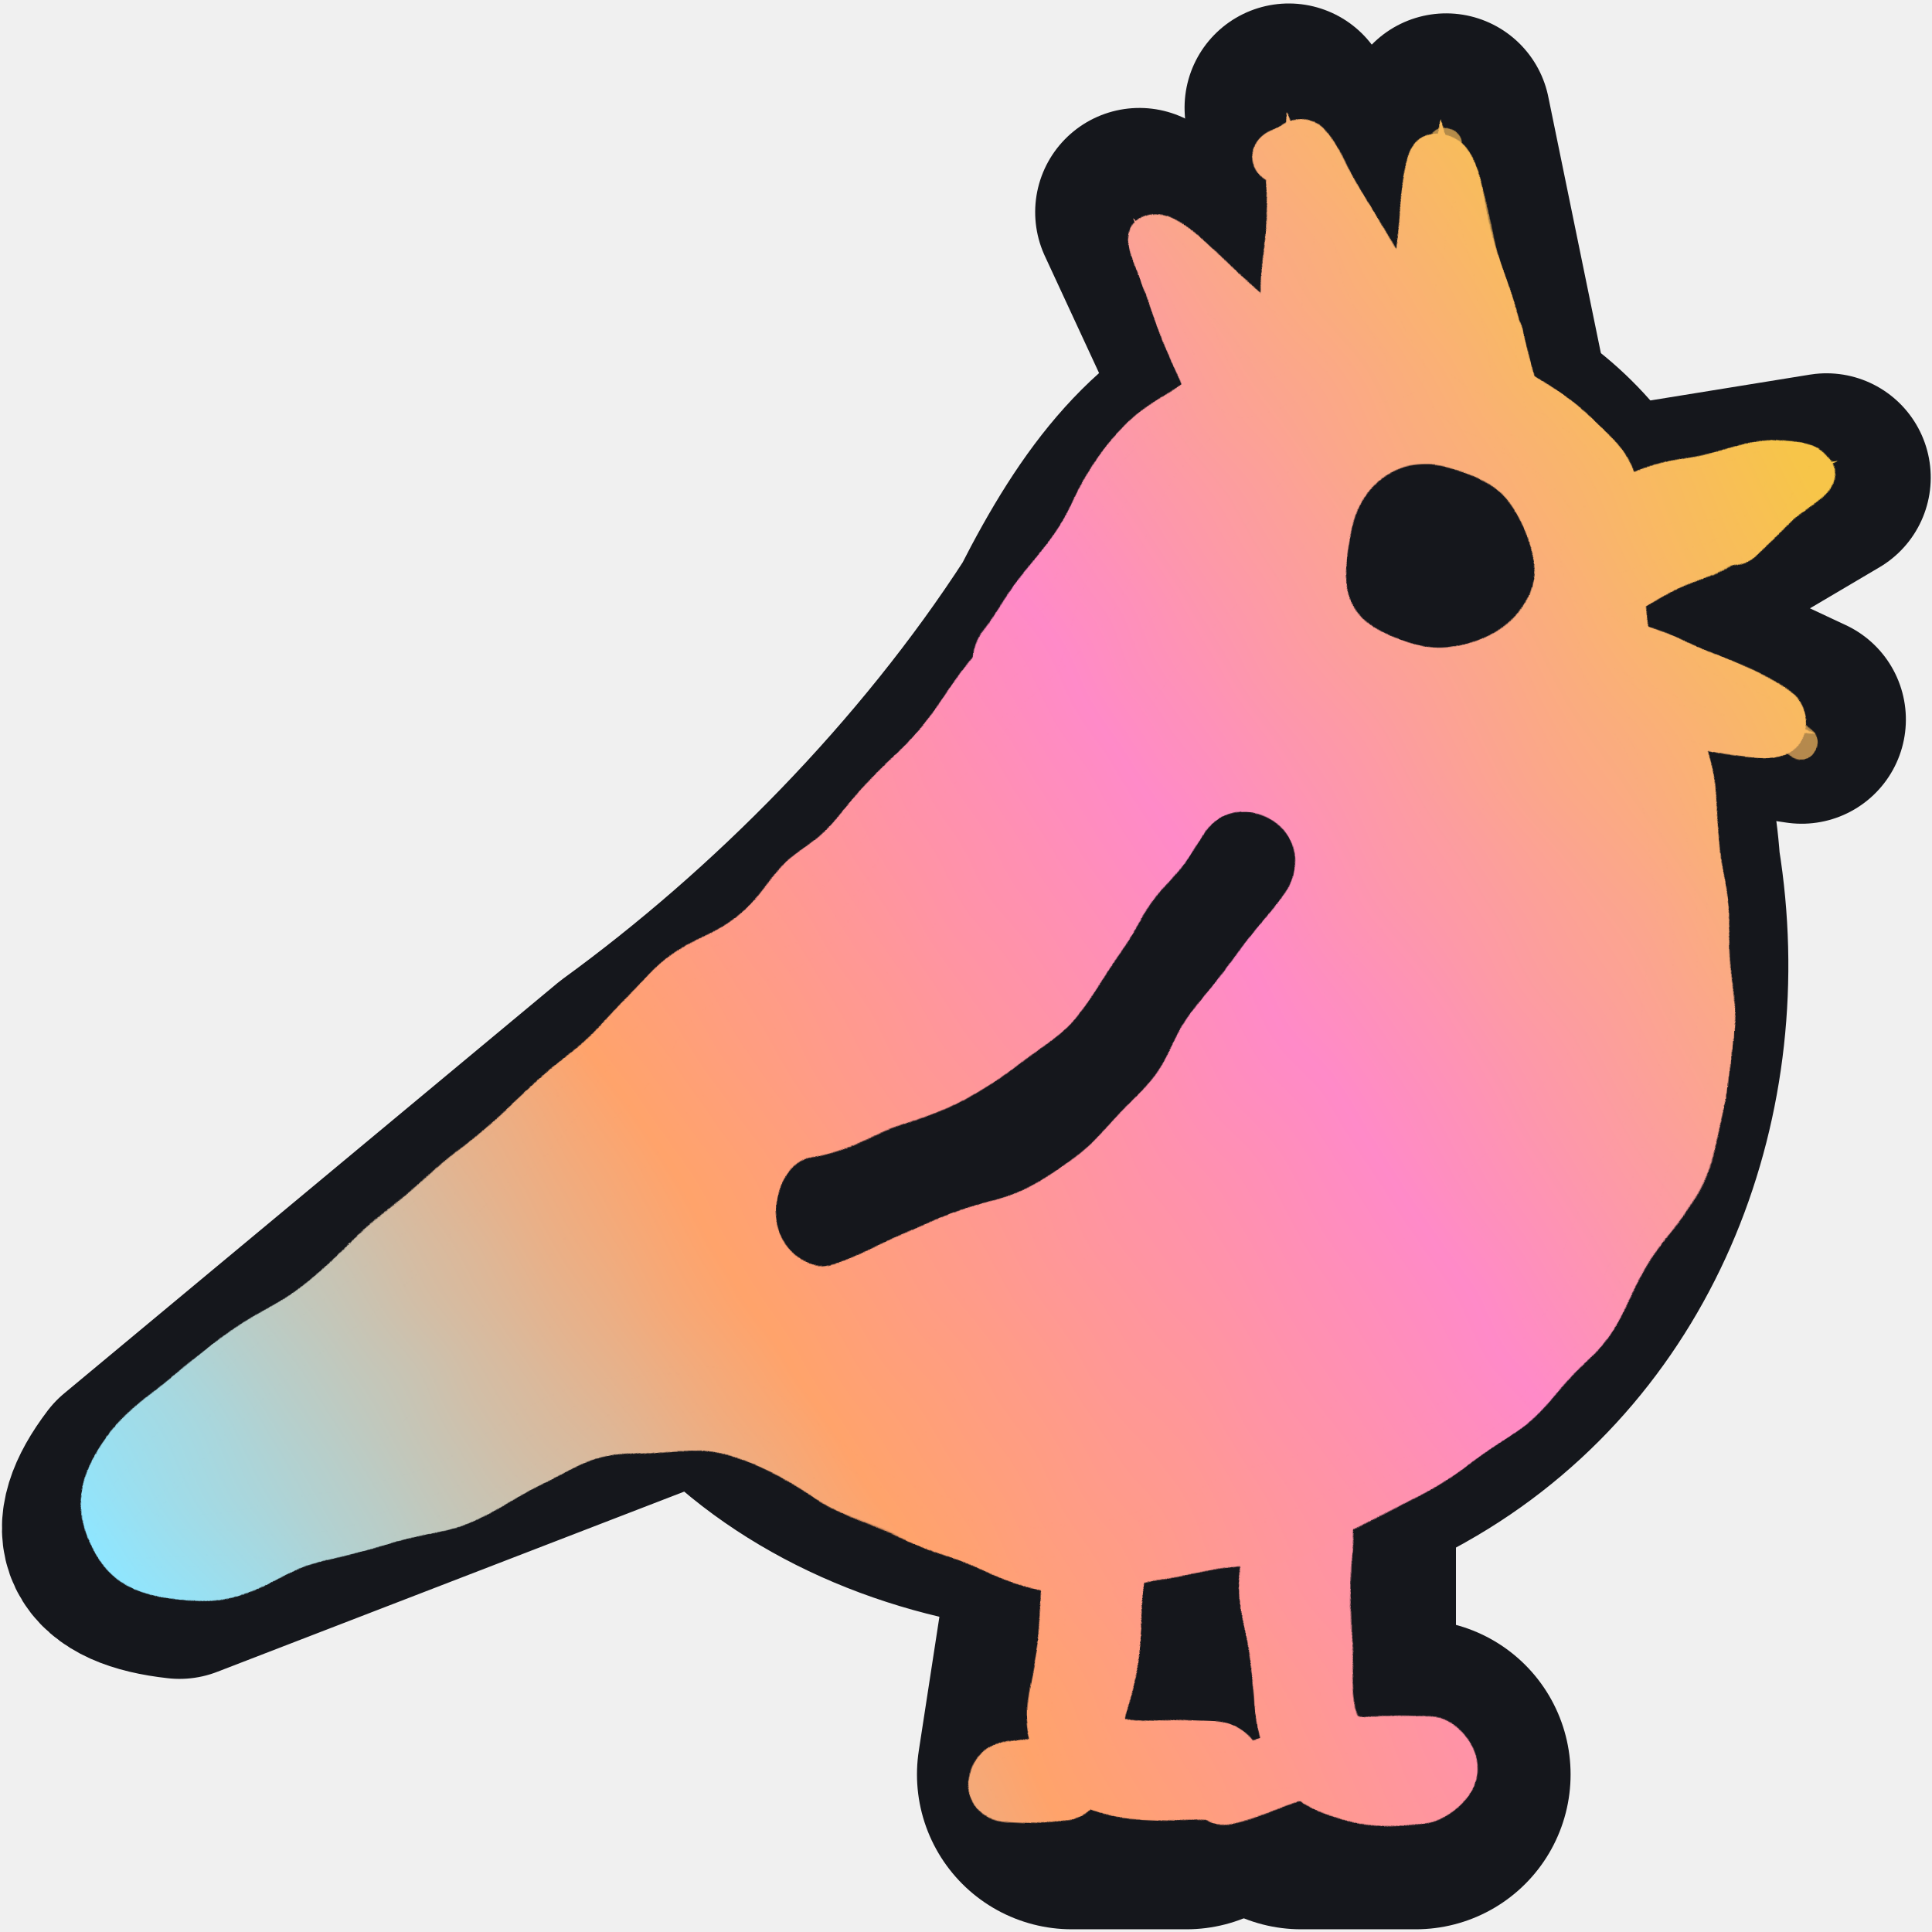
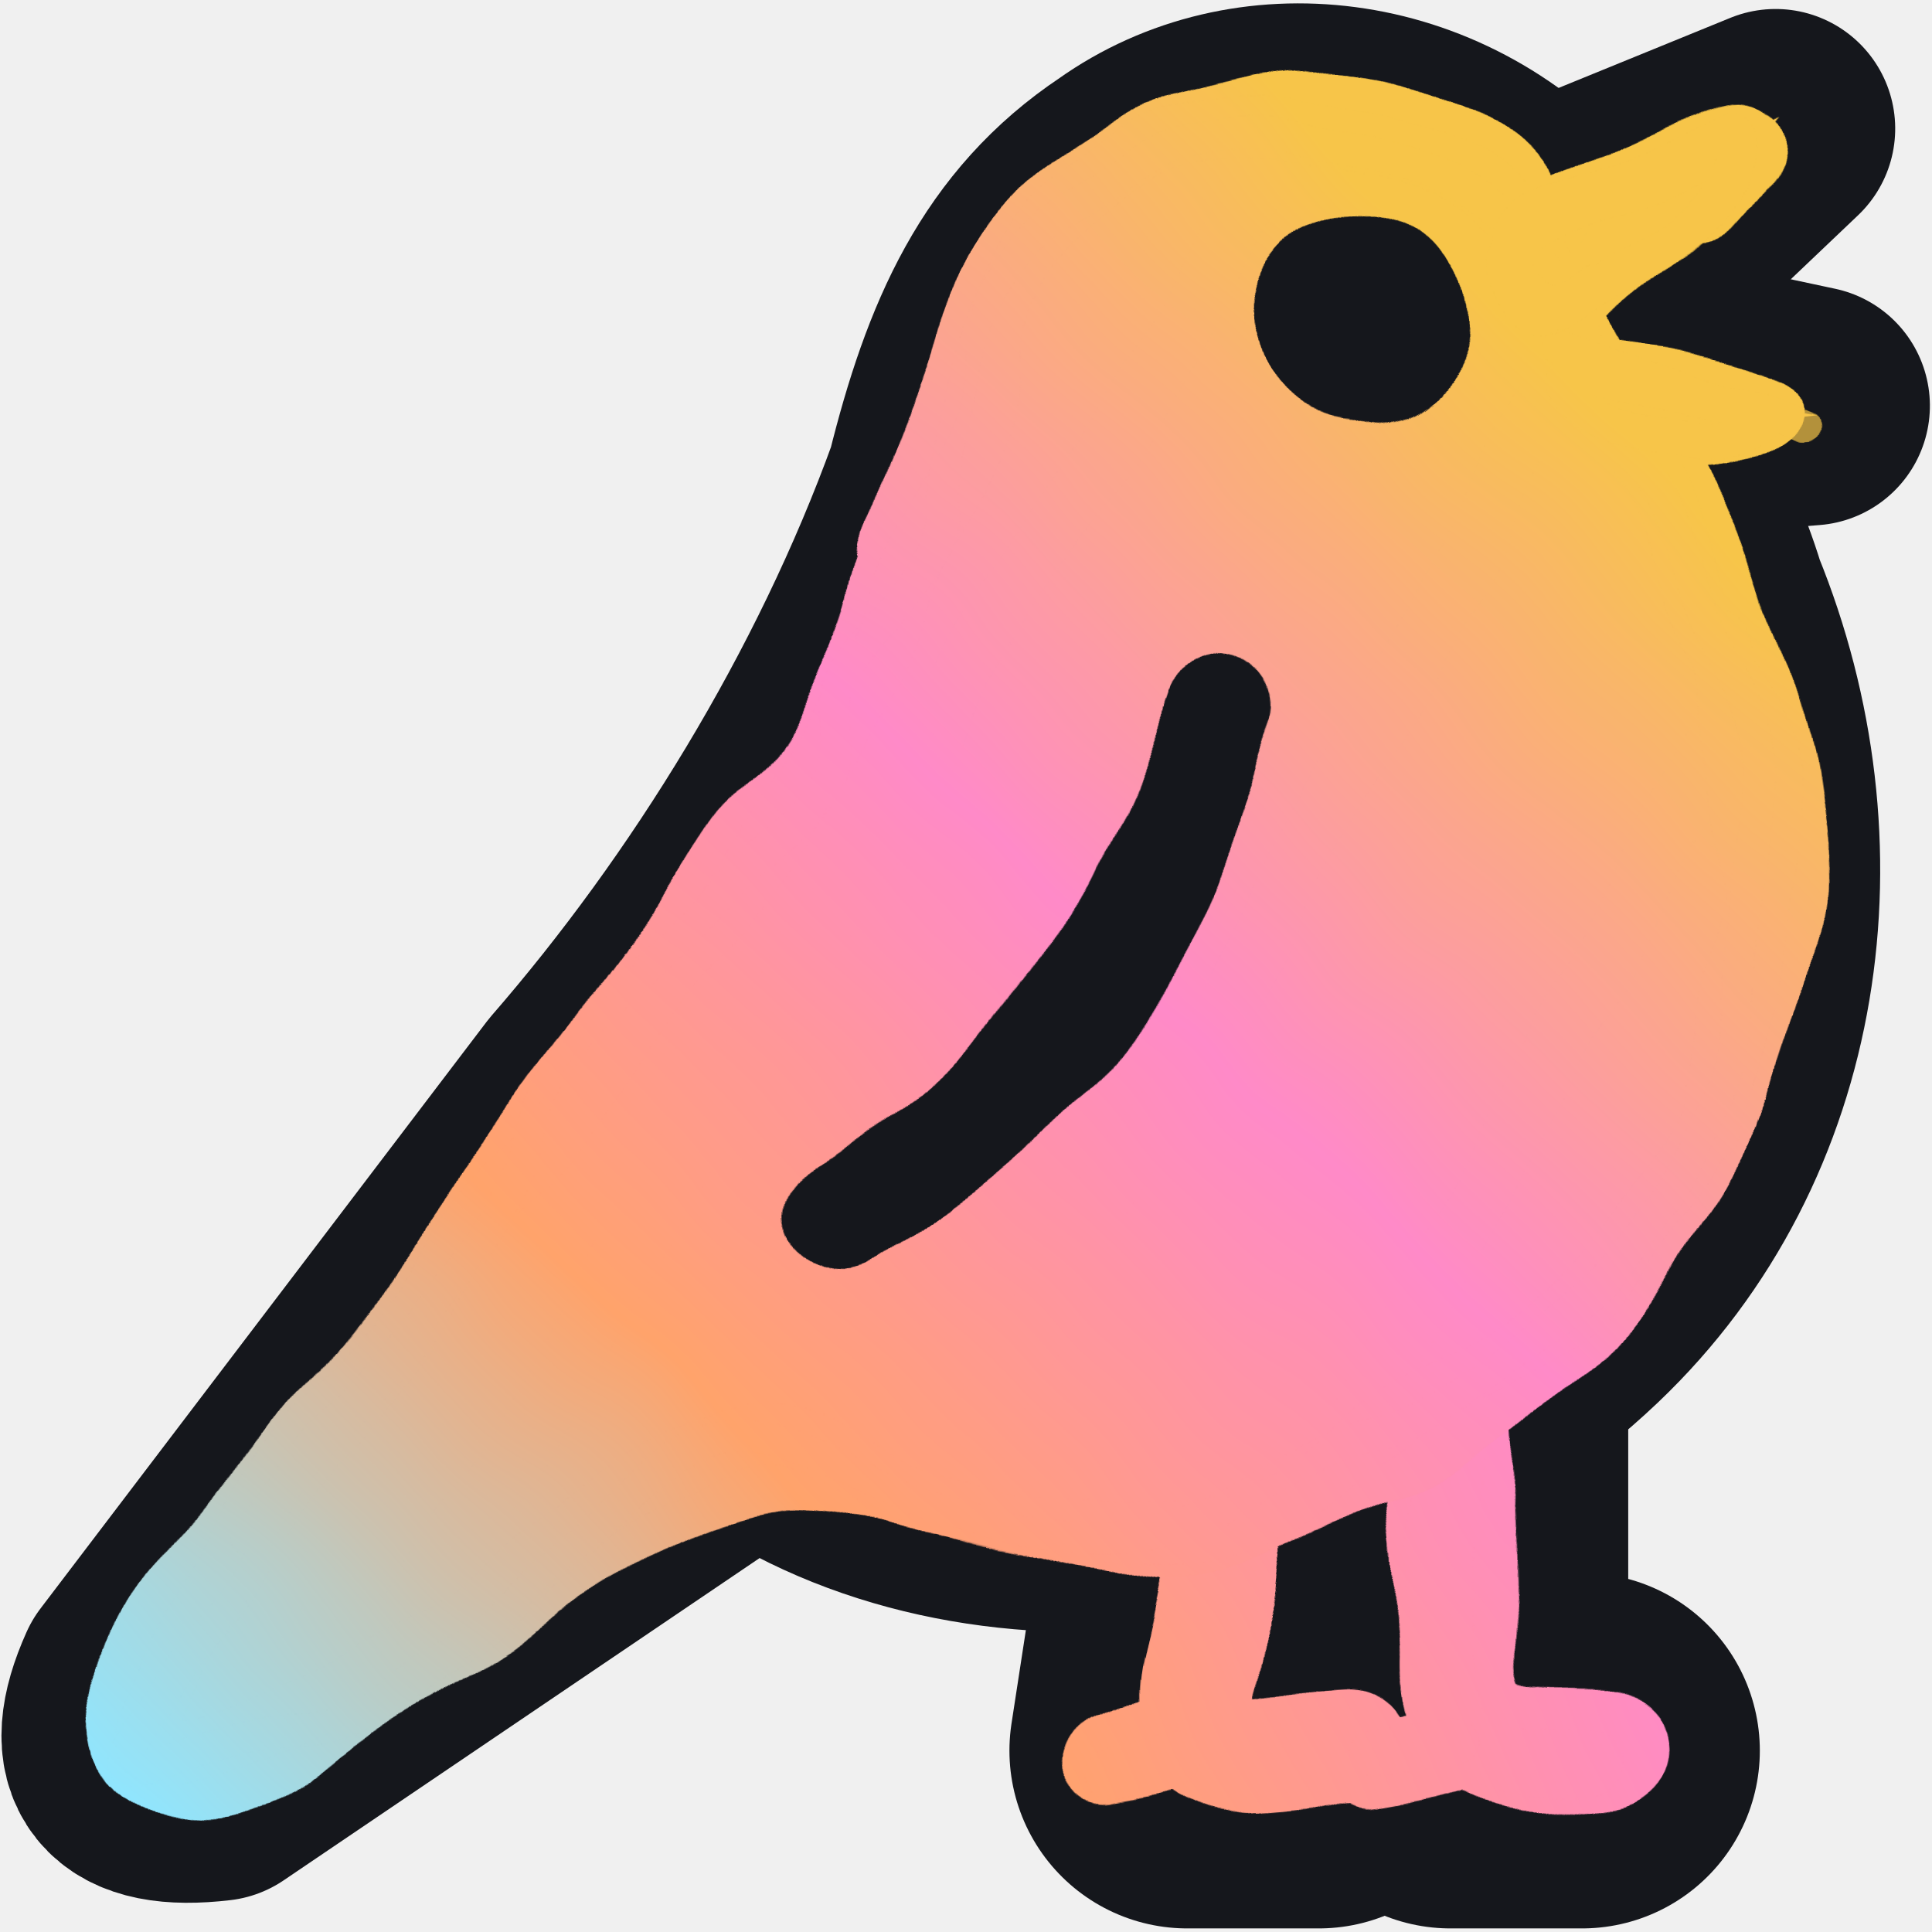
- <svg xmlns="http://www.w3.org/2000/svg" viewBox="5.15 17.73 185.39 185.39">
+ <svg xmlns="http://www.w3.org/2000/svg" viewBox="8.77 41.68 161.48 161.48">
  <defs>
-     <linearGradient id="fav-grad" gradientUnits="userSpaceOnUse" x1="183.1" y1="64.1" x2="12.6" y2="156.8">
+     <linearGradient id="fav-grad" gradientUnits="userSpaceOnUse" x1="163.8" y1="82.0" x2="15.2" y2="162.8">
      <stop offset="0" stop-color="#F7C549" />
      <stop offset=".36" stop-color="#FF8AC8" />
      <stop offset=".66" stop-color="#FFA36B" />
      <stop offset="1" stop-color="#8FE6FF" />
    </linearGradient>
    <filter id="fav-pencil" x="-10%" y="-10%" width="120%" height="120%" color-interpolation-filters="sRGB">
      <feTurbulence type="fractalNoise" baseFrequency=".06" numOctaves="2" seed="7" result="n" />
      <feDisplacementMap in="SourceGraphic" in2="n" scale="3.4" xChannelSelector="R" yChannelSelector="G" />
    </filter>
  </defs>
  <g>
    <g fill="none" stroke="#15171c" stroke-width="29.72" stroke-linecap="round" stroke-linejoin="round">
      <path d="M112 162L108 188L119 188" />
      <path d="M130 161L130 188L141 188" />
    </g>
-     <g transform="rotate(-4 120 160)">
+     <g transform="rotate(-17 120 160)">
      <g fill="#15171c" stroke="#15171c" stroke-width="20.0" stroke-linejoin="round">
        <path d="M166 85L166 71C160 58 146 52 134 56C124 59 118 66 112 76C100 92 84 106 68 116L18 152Q11 160 22 162L74 146C88 164 118 170 142 158C162 148 172 126 170 104C170 96 168 90 166 85Z" />
        <path d="M165 70L187 68L165 79Z" />
        <path d="M165 81L183 91L165 87Z" />
-         <path d="M157 61L153 31L146 56Z" />
-         <path d="M149 57L138 29L138 56Z" />
-         <path d="M141 57L123 38L131 59Z" />
      </g>
    </g>
  </g>
  <g fill="none" stroke-linecap="round" stroke-linejoin="round" filter="url(#fav-pencil)">
    <clipPath id="dzs0c">
      <path d="M166 85L166 71C160 58 146 52 134 56C124 59 118 66 112 76C100 92 84 106 68 116L18 152Q11 160 22 162L74 146C88 164 118 170 142 158C162 148 172 126 170 104C170 96 168 90 166 85Z" />
      <path d="M163 70L188 67L163 80Z" />
      <path d="M163 81L184 92L163 88Z" />
-       <path d="M157 61L153 31L146 56Z" />
-       <path d="M149 57L138 29L138 56Z" />
-       <path d="M141 57L123 38L131 59Z" />
    </clipPath>
    <mask id="dzs0m" maskUnits="userSpaceOnUse" x="-30" y="-40" width="260" height="260">
      <rect x="-30" y="-40" width="260" height="260" fill="#fff" />
      <g fill="none" stroke="#000" stroke-linecap="round">
        <path d="M149 73.1l.1 .1" stroke-width="17.7" />
        <path d="M128.3 100.8Q119.2 113.5 112.1 119.5Q105 125.5 100.1 127.4Q95.2 129.4 90.5 130.4L85.8 131.4" stroke-width="9.3" />
      </g>
    </mask>
    <g stroke-linejoin="round">
-       <path stroke="url(#fav-grad)" d="M111.5 159.5Q109.7 174.5 108.5 180.8Q107.3 187.2 114.3 187.5L121.2 187.8" stroke-width="9.7" />
-       <path stroke="url(#fav-grad)" d="M113.2 159Q109.5 173.9 108.5 181.2Q107.6 188.5 114.7 188.3L121.9 188" stroke-width="5.4" opacity=".55" />
-       <path stroke="url(#fav-grad)" d="M107.6 188.8L101.6 188.5" stroke-width="7.2" />
-       <path stroke="url(#fav-grad)" d="M108.3 188.8L101.8 188.3" stroke-width="4.0" opacity=".55" />
-       <path stroke="url(#fav-grad)" d="M130.1 159.2Q129.3 174 130 180.8Q130.6 187.7 136.4 187.5L142.2 187.3" stroke-width="9.7" />
-       <path stroke="url(#fav-grad)" d="M129.5 159.4Q129.2 174.8 129.1 182Q129 189.2 135.8 188.3L142.6 187.3" stroke-width="5.4" opacity=".55" />
-       <path stroke="url(#fav-grad)" d="M129.4 187.3L122.5 189.4" stroke-width="7.2" />
-       <path stroke="url(#fav-grad)" d="M129.8 187.5L122 188" stroke-width="4.0" opacity=".55" />
+       <path stroke="url(#fav-grad)" d="M112.5 160.2Q110.7 173.7 109 181.3Q107.3 188.9 114.3 188.4L121.3 187.8" stroke-width="9.7" />
+       <path stroke="url(#fav-grad)" d="M108.5 187.2L101.1 188.5" stroke-width="7.2" />
+       <path stroke="url(#fav-grad)" d="M107.5 188.9L101.4 189.7" stroke-width="4.0" opacity=".55" />
+       <path stroke="url(#fav-grad)" d="M129.8 159.7Q130.6 173.4 130.3 180.5Q130 187.6 136.8 187.7L143.6 187.8" stroke-width="9.7" />
+       <path stroke="url(#fav-grad)" d="M130.6 161.1Q128.8 175 129.3 181.7Q129.7 188.4 135.8 188.6L141.9 188.8" stroke-width="5.4" opacity=".55" />
+       <path stroke="url(#fav-grad)" d="M130.3 188.1L123.3 189.4" stroke-width="7.2" />
+       <path stroke="url(#fav-grad)" d="M130.6 187.4L123.4 188.4" stroke-width="4.0" opacity=".55" />
    </g>
-     <g transform="rotate(-4 120 160)">
+     <g transform="rotate(-17 120 160)">
      <g mask="url(#dzs0m)">
        <g class="dz-solid" fill="url(#fav-grad)" stroke="none">
          <path d="M166 85L166 71C160 58 146 52 134 56C124 59 118 66 112 76C100 92 84 106 68 116L18 152Q11 160 22 162L74 146C88 164 118 170 142 158C162 148 172 126 170 104C170 96 168 90 166 85Z" />
          <path d="M163 70L188 67L163 80Z" />
          <path d="M163 81L184 92L163 88Z" />
-           <path d="M157 61L153 31L146 56Z" />
-           <path d="M149 57L138 29L138 56Z" />
-           <path d="M141 57L123 38L131 59Z" />
        </g>
        <g clip-path="url(#dzs0c)">
          <path d="M93.9 81.3Q113.6 54.3 123.8 39.6Q134 24.9 138.7 25.7Q143.4 26.5 131.5 41.9Q119.7 57.4 109 72Q98.2 86.6 102.6 89.3Q107.1 92.1 117.1 76.6Q127.2 61.1 137.6 46.8Q148 32.6 151.4 33.1Q154.8 33.5 142.5 48.3Q130.2 63.1 118.4 77.7Q106.6 92.3 110.7 96.1Q114.8 100 126.2 84.7Q137.6 69.5 148.5 55Q159.4 40.5 163 42.8Q166.5 45 154 59.3Q141.6 73.6 130 87.5Q118.5 101.5 123.9 103.3Q129.3 105.1 139.2 91.2Q149.1 77.4 159.2 62.5Q169.4 47.7 172.1 49.5Q174.8 51.3 165.1 66.3Q155.3 81.4 145.8 97.3Q136.2 113.1 139 115.5Q141.8 117.9 151.4 101.9Q160.9 86 170.4 70.9Q179.8 55.9 183.7 57.9Q187.5 60 177.4 75.6Q167.2 91.1 156.9 107Q146.7 122.9 147.7 124.9Q148.8 126.9 160.6 110.7Q172.5 94.5 184.7 79.7L196.9 64.9" stroke="url(#fav-grad)" stroke-width="8.4" />
          <path d="M-60.4 140.6Q3 44.3 35.6 -4.8Q68.2 -53.9 76.4 -47.4Q84.5 -40.9 50.4 6.3Q16.3 53.4 -16.9 102.1Q-50 150.8 -44.3 153.1Q-38.7 155.4 -4.5 108.2Q29.7 61 62.1 12.4Q94.5 -36.1 98.9 -32Q103.3 -27.9 69.8 19.5Q36.3 66.9 2.7 114.6Q-31 162.4 -26.4 166.9Q-21.9 171.5 12.7 122.6Q47.3 73.8 79.8 26Q112.2 -21.8 117.4 -18.9Q122.6 -16 90.7 32.1Q58.8 80.3 25.4 128.3Q-8 176.4 -2.1 180.7Q3.9 185 35.2 135.9Q66.6 86.7 101.1 39.1Q135.7 -8.5 142.5 -4.1Q149.4 0.2 115.6 49Q81.9 97.8 47.7 146.2Q13.6 194.7 19.2 197.2Q24.7 199.6 57.5 151.6Q90.2 103.7 122.3 54.5Q154.4 5.3 160.2 9Q165.9 12.8 133.1 61.4Q100.2 110.1 67.9 157.6Q35.5 205.2 41 209.7Q46.5 214.2 78.2 166Q109.9 117.8 142.9 70.3Q175.9 22.9 179.8 25.2Q183.7 27.5 152 75.9Q120.2 124.3 86.1 171.8Q51.9 219.2 59.1 223.4Q66.3 227.5 98.3 178.6Q130.2 129.7 163.7 82.3Q197.2 35 202.3 38.9Q207.5 42.9 173.6 89.9Q139.7 136.8 106.7 185.6Q73.8 234.4 81.5 238.5Q89.2 242.7 120.4 194.8Q151.6 146.9 186.2 97.7Q220.8 48.4 224.2 53.5Q227.5 58.6 194.8 105.4Q162 152.2 128.7 201.2Q95.4 250.2 100.3 252.7Q105.2 255.3 138 207.5Q170.8 159.7 205.1 110.7Q239.3 61.8 244.4 67Q249.4 72.3 217 119.7Q184.6 167.1 152.2 215Q119.7 262.9 123.6 266.5Q127.6 270.1 162.2 222.9Q196.8 175.6 227.9 126.9L258.9 78.2" stroke="url(#fav-grad)" stroke-width="9.6" />
          <path d="M-63.9 106.5Q20.4 27.1 62.9 -13.7Q105.4 -54.4 112.7 -43.5Q120 -32.7 78.9 6.5Q37.7 45.7 -4.8 85.4Q-47.2 125.1 -38.7 132.9Q-30.2 140.8 12.1 101.3Q54.3 61.7 96.9 22Q139.5 -17.8 146.7 -8.6Q153.9 0.7 112 40.2Q70.2 79.7 27.7 119.3Q-14.8 159 -2.8 171.5Q9.1 184 52.5 144.1Q95.9 104.1 138.7 65.1Q181.6 26.2 191.1 36Q200.7 45.8 159.3 86.9Q117.9 128.1 75.1 167.7Q32.4 207.4 42.9 217.2Q53.4 227 94.5 187.8Q135.5 148.5 176.1 106.6Q216.7 64.6 227.5 73.8Q238.2 82.9 194.8 123.8Q151.4 164.6 110.9 204.9Q70.5 245.2 78 252.6Q85.6 260.1 126.5 219.8Q167.3 179.5 209.1 138.5L250.9 97.6" stroke="url(#fav-grad)" stroke-width="5" opacity=".5" />
        </g>
        <path d="M130.2 58Q122.2 62 119.1 67.1Q116 72.1 112.3 76.2Q108.5 80.3 105.4 84.9Q102.3 89.6 98.2 93.4Q94 97.3 89.9 99.9Q85.8 102.6 81.1 106.2Q76.4 109.9 71.7 113.3Q66.9 116.6 62.2 120.5Q57.4 124.4 53.5 127.4Q49.7 130.3 45.4 133.1Q41.2 135.8 36.7 139.2Q32.2 142.5 26.8 145.6Q21.4 148.8 18.6 152.8Q15.8 156.9 19.7 159.4Q23.6 161.9 28.6 159.6Q33.7 157.3 40 156.3Q46.4 155.3 51.5 153.2Q56.6 151 61.9 150.1Q67.3 149.2 71.8 149.5Q76.4 149.7 80.9 152.2Q85.4 154.7 89.7 157.3Q94 160 99.2 162.2Q104.4 164.5 110.9 164.4Q117.3 164.4 122.8 164Q128.3 163.6 133.6 161.5Q138.9 159.5 142.9 156.9Q146.8 154.3 151.1 151.4Q155.3 148.4 159.2 143Q163 137.7 165.7 133.5Q168.4 129.3 169.2 124.1Q170.1 118.9 170.4 113.4Q170.7 107.8 170.3 101.9Q170 96 167.6 91Q165.2 86.1 165 79.5Q164.8 72.9 163.8 68.6Q162.7 64.3 157.8 60.2Q153 56.2 147.4 55.7Q141.9 55.2 136.1 55.9Q130.3 56.6 125.6 59.9Q121 63.1 118 67.4Q115.1 71.7 111.6 75.8L108.1 80" stroke="url(#fav-grad)" stroke-width="9" />
        <path d="M157.3 147.1Q160.9 137.1 163.4 133.8Q165.8 130.5 168.6 125.1Q171.5 119.7 170.6 113.7Q169.8 107.7 169.8 101.7Q169.9 95.6 167.6 90.6Q165.2 85.6 165.9 80.1Q166.6 74.7 164.9 70.5Q163.2 66.3 158.7 62.4Q154.3 58.5 148.6 56.3Q142.8 54.1 136.8 54.6Q130.7 55.1 126.1 59Q121.4 62.8 119.1 68.1Q116.7 73.4 112.3 77Q107.9 80.7 105.4 84.7Q103 88.7 98.7 91.6Q94.3 94.4 90.2 99.5Q86 104.7 80.5 106.6Q75 108.6 71.1 113.3Q67.1 118.1 62 120.4Q56.9 122.6 53.3 125.9Q49.7 129.1 45 131.9Q40.3 134.8 35.2 138.5Q30 142.3 27 145.7Q23.9 149.1 19.6 153.6Q15.2 158.1 20.1 158.6Q25.1 159.2 29.6 158.5Q34.1 157.7 39.7 157Q45.4 156.2 51.6 153.1Q57.8 150.1 61.5 149.2Q65.2 148.4 70.5 147.7Q75.8 147.1 80.3 151.9Q84.7 156.7 89.1 159.4Q93.4 162.2 99 163.5Q104.6 164.9 109.9 165.6Q115.1 166.4 120.5 163.8Q125.9 161.3 132.5 160.2Q139.1 159.1 143.9 156.4Q148.8 153.7 152.5 150.7Q156.2 147.8 159.7 143.2Q163.1 138.7 165.3 132.9Q167.5 127.2 167.6 122.5Q167.7 117.9 169.2 112.3L170.8 106.6" stroke="url(#fav-grad)" stroke-width="5" opacity=".8" />
        <path d="M48.7 131.3Q42.4 136.1 37.2 139.8Q31.9 143.5 28.3 146.9Q24.7 150.3 18.6 154.6Q12.4 158.9 17.8 158.8Q23.2 158.6 29.2 159.7Q35.2 160.8 41.2 158.8Q47.3 156.9 51.2 155Q55.2 153.1 62.1 149.5Q69 145.9 73.2 147.9Q77.3 149.8 80.3 152.7Q83.2 155.6 88.3 159.2Q93.4 162.8 97.9 163.8Q102.4 164.8 110.1 163.9Q117.9 163 122.4 163.1Q126.9 163.1 133 160.8Q139 158.5 144.4 156.4Q149.8 154.2 152.9 150.7Q156 147.2 158.6 144.4Q161.2 141.5 162.9 135.8Q164.6 130.1 167.4 125.2Q170.1 120.3 170.3 113.7Q170.5 107.2 169.9 100.4Q169.2 93.7 166.3 89.2Q163.4 84.8 165.4 79.4Q167.4 74.1 163.7 69.2Q160 64.4 156.2 61.5Q152.4 58.6 147.9 56.6Q143.5 54.7 137.1 55.4Q130.7 56.2 125.6 59.2Q120.5 62.3 116.5 67.8Q112.5 73.4 111.1 78.1Q109.7 82.8 104 85.6Q98.3 88.3 96.9 92.6Q95.5 96.9 90.9 99.9Q86.4 103 79.9 105.5Q73.4 108 69.4 111Q65.4 113.9 62.1 119.3Q58.7 124.6 53.1 127.6Q47.4 130.6 43.5 133.5Q39.5 136.4 34.3 140.1L29.2 143.8" stroke="url(#fav-grad)" stroke-width="2.6" opacity=".6" />
        <path d="M172.1 69.6Q181.1 68.4 184 68.3Q186.8 68.1 182.2 70.1Q177.7 72 173.7 73.9Q169.7 75.7 166.4 77.6Q163.1 79.4 163.3 74.9Q163.5 70.4 168 69.3Q172.4 68.1 176.9 67.7Q181.4 67.3 183.8 67.6Q186.2 67.9 182.4 70.1L178.6 72.4" stroke="url(#fav-grad)" stroke-width="5.6" />
        <path d="M169.4 76.2Q164 77.8 163.4 73.7Q162.8 69.5 167 68.8Q171.3 68.1 176.7 67.6Q182.1 67.1 183.6 66.9Q185.2 66.8 182.4 69.9Q179.6 73.1 174.8 74.8Q170 76.6 166.3 77.4Q162.5 78.1 162.1 74.8Q161.6 71.4 166.5 70.6Q171.3 69.9 175.5 69.4L179.7 68.8" stroke="url(#fav-grad)" stroke-width="3" opacity=".7" />
        <path d="M163.9 88.3Q163 81.4 166.7 83.1Q170.3 84.7 174.2 86.8Q178 89 179.7 90.3Q181.4 91.7 177.3 90.8Q173.3 90 169.2 89.3Q165.1 88.5 163.7 85.2Q162.4 81.9 166.8 83.7L171.2 85.5" stroke="url(#fav-grad)" stroke-width="5.6" />
        <path d="M164.3 80.2Q170 84.9 173.5 87Q177.1 89.1 178.9 90.5Q180.7 91.8 177.3 91.6Q173.9 91.3 169.6 89.6Q165.3 87.8 164.2 84.6Q163.2 81.4 166.5 83.6Q169.8 85.8 174.4 87.7Q178.9 89.6 180.8 91.2L182.7 92.8" stroke="url(#fav-grad)" stroke-width="3" opacity=".7" />
-         <path d="M148 50.9Q148.6 58.3 152.9 59.6Q157.2 60.8 157 57Q156.7 53.1 155.3 48.6Q153.9 44.1 153.5 39.6Q153.1 35.1 152.3 35.3Q151.5 35.5 150.7 39.6Q150 43.6 148.6 47.3Q147.2 51 148.5 53.9Q149.8 56.9 153.4 58.8Q157 60.6 156.7 56.5L156.4 52.4" stroke="url(#fav-grad)" stroke-width="5.6" />
-         <path d="M153.2 33.4Q150.7 42.7 149.2 46.3Q147.8 50 149 54Q150.1 58 153.6 59.8Q157.1 61.6 156.8 57Q156.6 52.5 156 47.9Q155.5 43.2 154.8 39Q154.1 34.8 153.2 34.2Q152.4 33.7 150.3 38.1Q148.3 42.6 148 47.3Q147.6 52 148.9 54.5Q150.1 57 154 58.8L158 60.6" stroke="url(#fav-grad)" stroke-width="3" opacity=".7" />
-         <path d="M146.3 48.4Q142.4 40.3 140.7 36.3Q139 32.3 138.9 32.7Q138.8 33.1 138.4 37Q137.9 40.9 137.7 45.2Q137.6 49.5 138.8 52.5Q139.9 55.4 144.6 56.1Q149.3 56.8 148 52.8Q146.8 48.8 144.5 45.3Q142.2 41.7 140.7 37.3Q139.2 32.8 138.3 33L137.4 33.3" stroke="url(#fav-grad)" stroke-width="5.6" />
-         <path d="M141 56.9Q148.6 57.1 146.9 53.5Q145.2 49.9 143.9 45.9Q142.5 42 140.6 38.3Q138.6 34.6 138.9 33.2Q139.2 31.9 138.3 37Q137.5 42.1 137.2 45.6Q136.8 49.1 138 52.7Q139.2 56.2 143.6 56.1Q148 55.9 146.3 52.2Q144.6 48.6 143.1 44.3Q141.6 40 140.8 36.7L140 33.4" stroke="url(#fav-grad)" stroke-width="3" opacity=".7" />
-         <path d="M126.3 45.7Q128 53.1 130 56.2Q132.1 59.2 136.6 58.5Q141.1 57.8 138.4 54.4Q135.7 51 132.6 47.7Q129.5 44.3 127 41.6Q124.4 39 125 41.7Q125.5 44.5 126.8 49Q128.1 53.5 130.7 55.7Q133.3 57.9 137.6 57.8L141.9 57.6" stroke="url(#fav-grad)" stroke-width="5.6" />
-         <path d="M134.6 52.2Q129.2 44.3 126.7 42.1Q124.2 40 125.6 42.4Q127 44.7 128.2 49Q129.4 53.3 130.8 55.6Q132.1 57.9 135.9 57Q139.8 56.1 138 52.9Q136.1 49.7 132.5 47Q128.9 44.3 126.8 42Q124.7 39.7 125.4 42.1L126 44.5" stroke="url(#fav-grad)" stroke-width="3" opacity=".7" />
      </g>
    </g>
  </g>
</svg>
